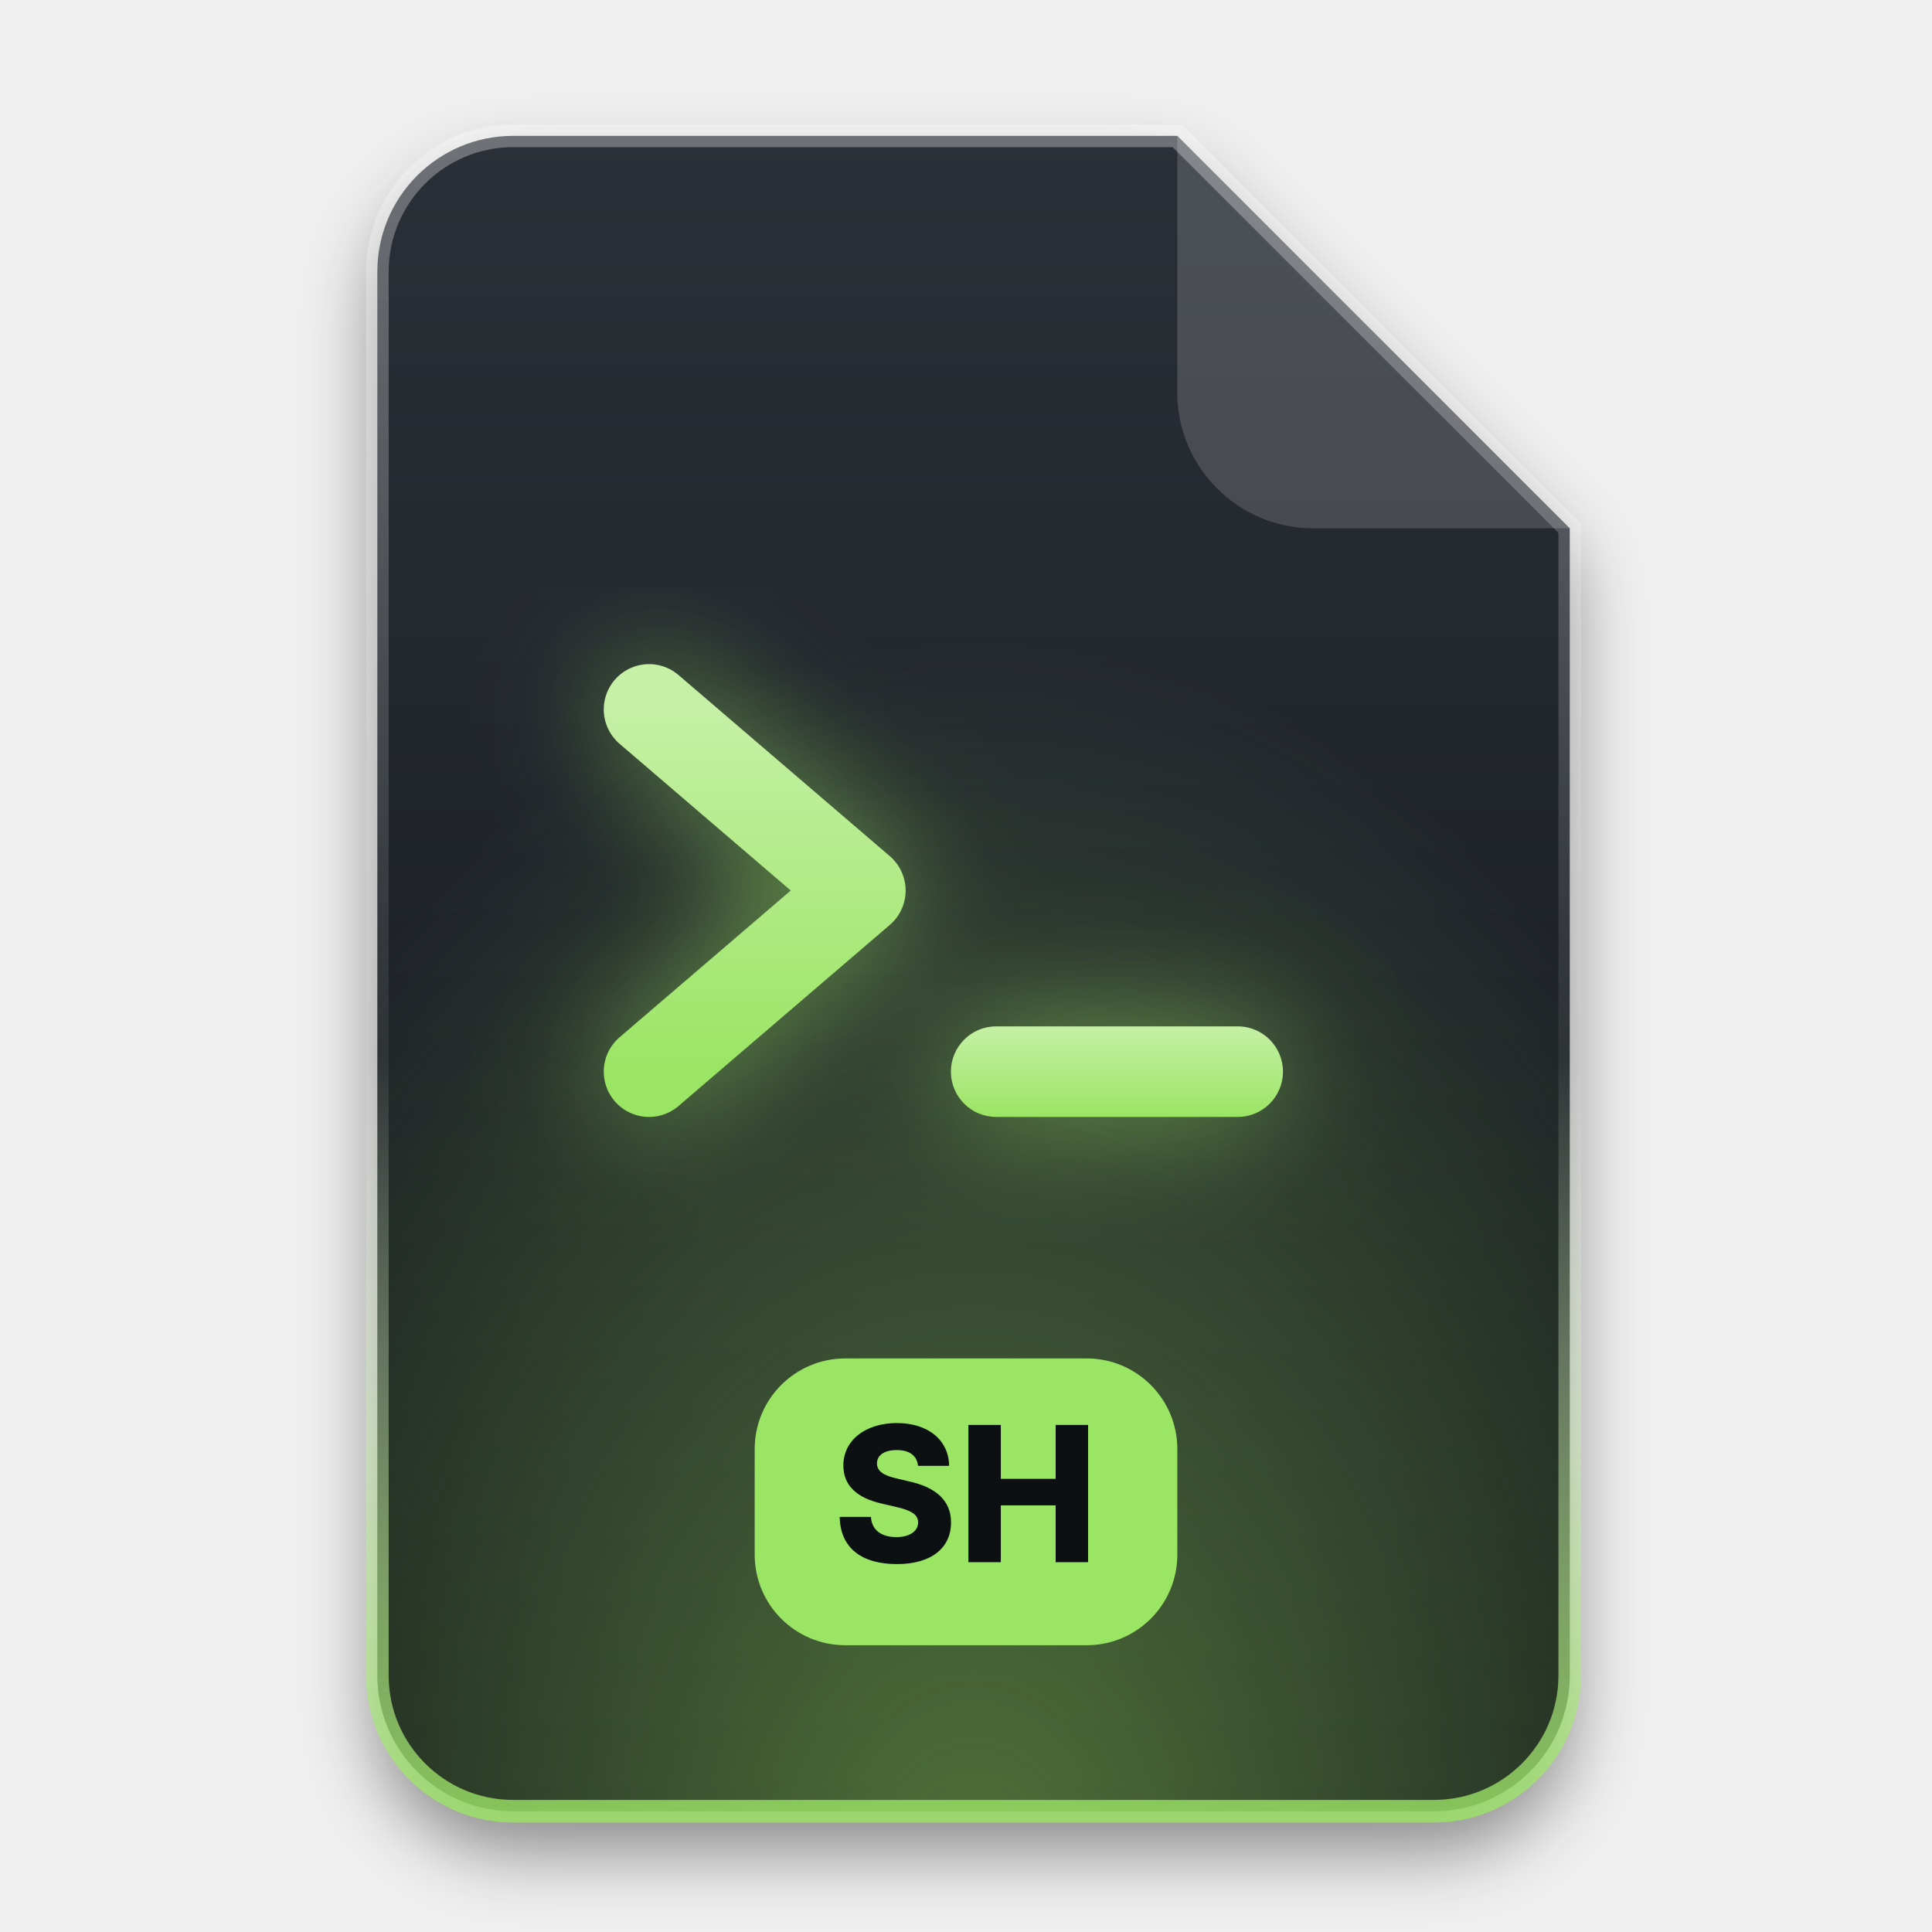
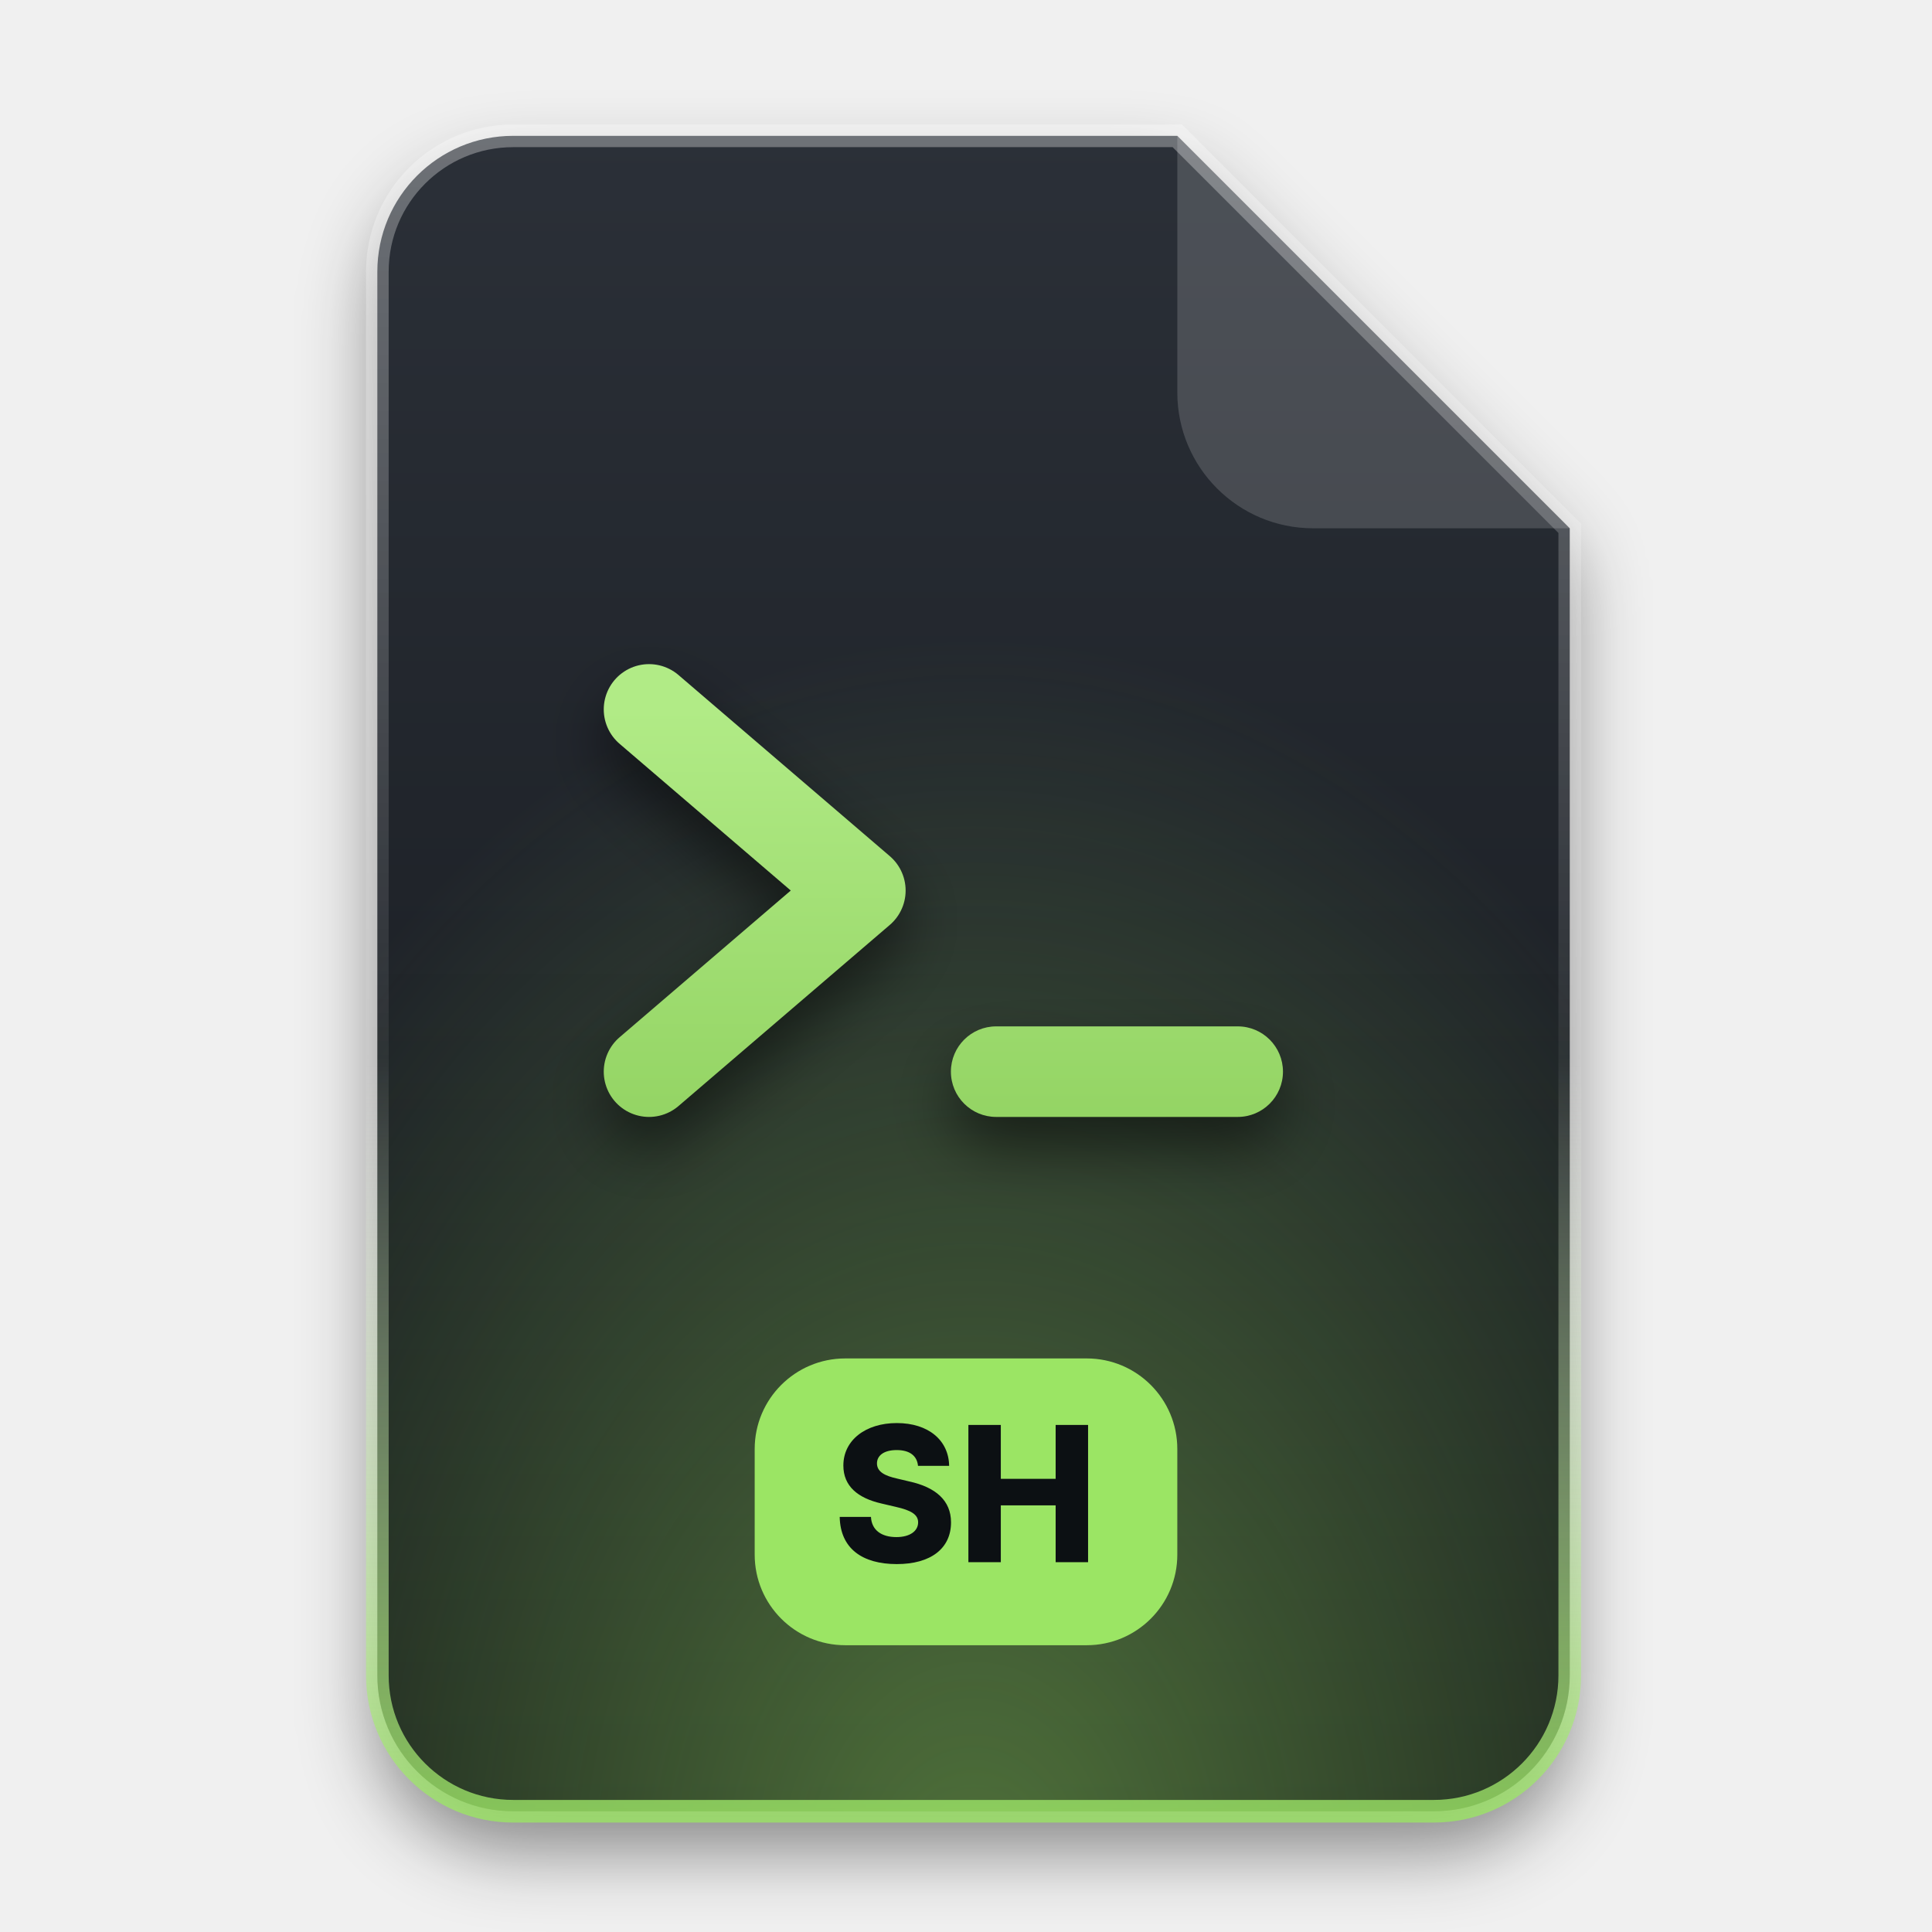
<svg xmlns="http://www.w3.org/2000/svg" viewBox="0 0 256 256" width="256" height="256">
  <defs>
+     <linearGradient id="solid" gradientUnits="userSpaceOnUse" x1="0" y1="100" x2="0" y2="200">
+       <stop offset="0" stop-color="#B1EB86" />
+       <stop offset="1" stop-color="#7BC147" />
+     </linearGradient>
+     <filter id="under" x="-30%" y="-30%" width="160%" height="170%">
+       <feGaussianBlur stdDeviation="4" />
+       <feOffset dy="4" />
+     </filter>
    <linearGradient id="smoke" x1="0" y1="0" x2="0" y2="1">
      <stop offset="0" stop-color="#2B3038" />
      <stop offset="1" stop-color="#121519" />
    </linearGradient>
    <linearGradient id="rim" x1="0" y1="0" x2="0" y2="1">
      <stop offset="0" stop-color="#fff" stop-opacity=".32" />
      <stop offset=".55" stop-color="#fff" stop-opacity=".06" />
      <stop offset="1" stop-color="#9BE564" stop-opacity=".8" />
    </linearGradient>
    <radialGradient id="glow" cx=".5" cy="1.05" r=".75">
      <stop offset="0" stop-color="#9BE564" stop-opacity=".45" />
      <stop offset="1" stop-color="#9BE564" stop-opacity="0" />
    </radialGradient>
    <linearGradient id="ink" x1="0" y1="0" x2="0" y2="1">
      <stop offset="0" stop-color="#C5F0A5" />
      <stop offset="1" stop-color="#9BE564" />
    </linearGradient>
    <filter id="halo" x="-30%" y="-30%" width="160%" height="160%">
      <feGaussianBlur stdDeviation="8" />
    </filter>
    <filter id="drop" x="-20%" y="-20%" width="140%" height="150%">
      <feGaussianBlur stdDeviation="5" />
      <feOffset dy="5" />
    </filter>
  </defs>
  <path d="M68 18h88l52 52v152a18 18 0 0 1-18 18H68a18 18 0 0 1-18-18V36a18 18 0 0 1 18-18z" fill="#000" opacity=".45" filter="url(#drop)" />
  <path d="M68 18h88l52 52v152a18 18 0 0 1-18 18H68a18 18 0 0 1-18-18V36a18 18 0 0 1 18-18z" fill="url(#smoke)" />
  <path d="M68 18h88l52 52v152a18 18 0 0 1-18 18H68a18 18 0 0 1-18-18V36a18 18 0 0 1 18-18z" fill="url(#glow)" />
  <path d="M156 18v34a18 18 0 0 0 18 18h34z" fill="#fff" opacity=".16" />
  <g transform="translate(0 -6)">
-     <g filter="url(#halo)" opacity=".55">
-       <path fill="none" stroke="#9BE564" stroke-width="12" stroke-linecap="round" stroke-linejoin="round" d="M86 100l28 24-28 24" />
-       <rect fill="#9BE564" x="126" y="142" width="44" height="12" rx="6" />
+     <g opacity=".5" filter="url(#under)">
+       <path fill="none" stroke="#000" stroke-width="12" stroke-linecap="round" stroke-linejoin="round" d="M86 100l28 24-28 24" />
+       <rect fill="#000" x="126" y="142" width="44" height="12" rx="6" />
    </g>
-     <path fill="none" stroke="url(#ink)" stroke-width="12" stroke-linecap="round" stroke-linejoin="round" d="M86 100l28 24-28 24" />
-     <rect fill="url(#ink)" x="126" y="142" width="44" height="12" rx="6" />
+     <path fill="none" stroke="url(#solid)" stroke-width="12" stroke-linecap="round" stroke-linejoin="round" d="M86 100l28 24-28 24" />
+     <rect fill="url(#solid)" x="126" y="142" width="44" height="12" rx="6" />
  </g>
  <rect x="100" y="180" width="56" height="38" rx="12" fill="#9BE564" />
  <text x="128" y="207" text-anchor="middle" font-family="Inter, Inter Variable, sans-serif" font-weight="800" font-size="25" fill="#0C1013">SH</text>
  <path d="M68 18h88l52 52v152a18 18 0 0 1-18 18H68a18 18 0 0 1-18-18V36a18 18 0 0 1 18-18z" fill="none" stroke="url(#rim)" stroke-width="3" />
</svg>
